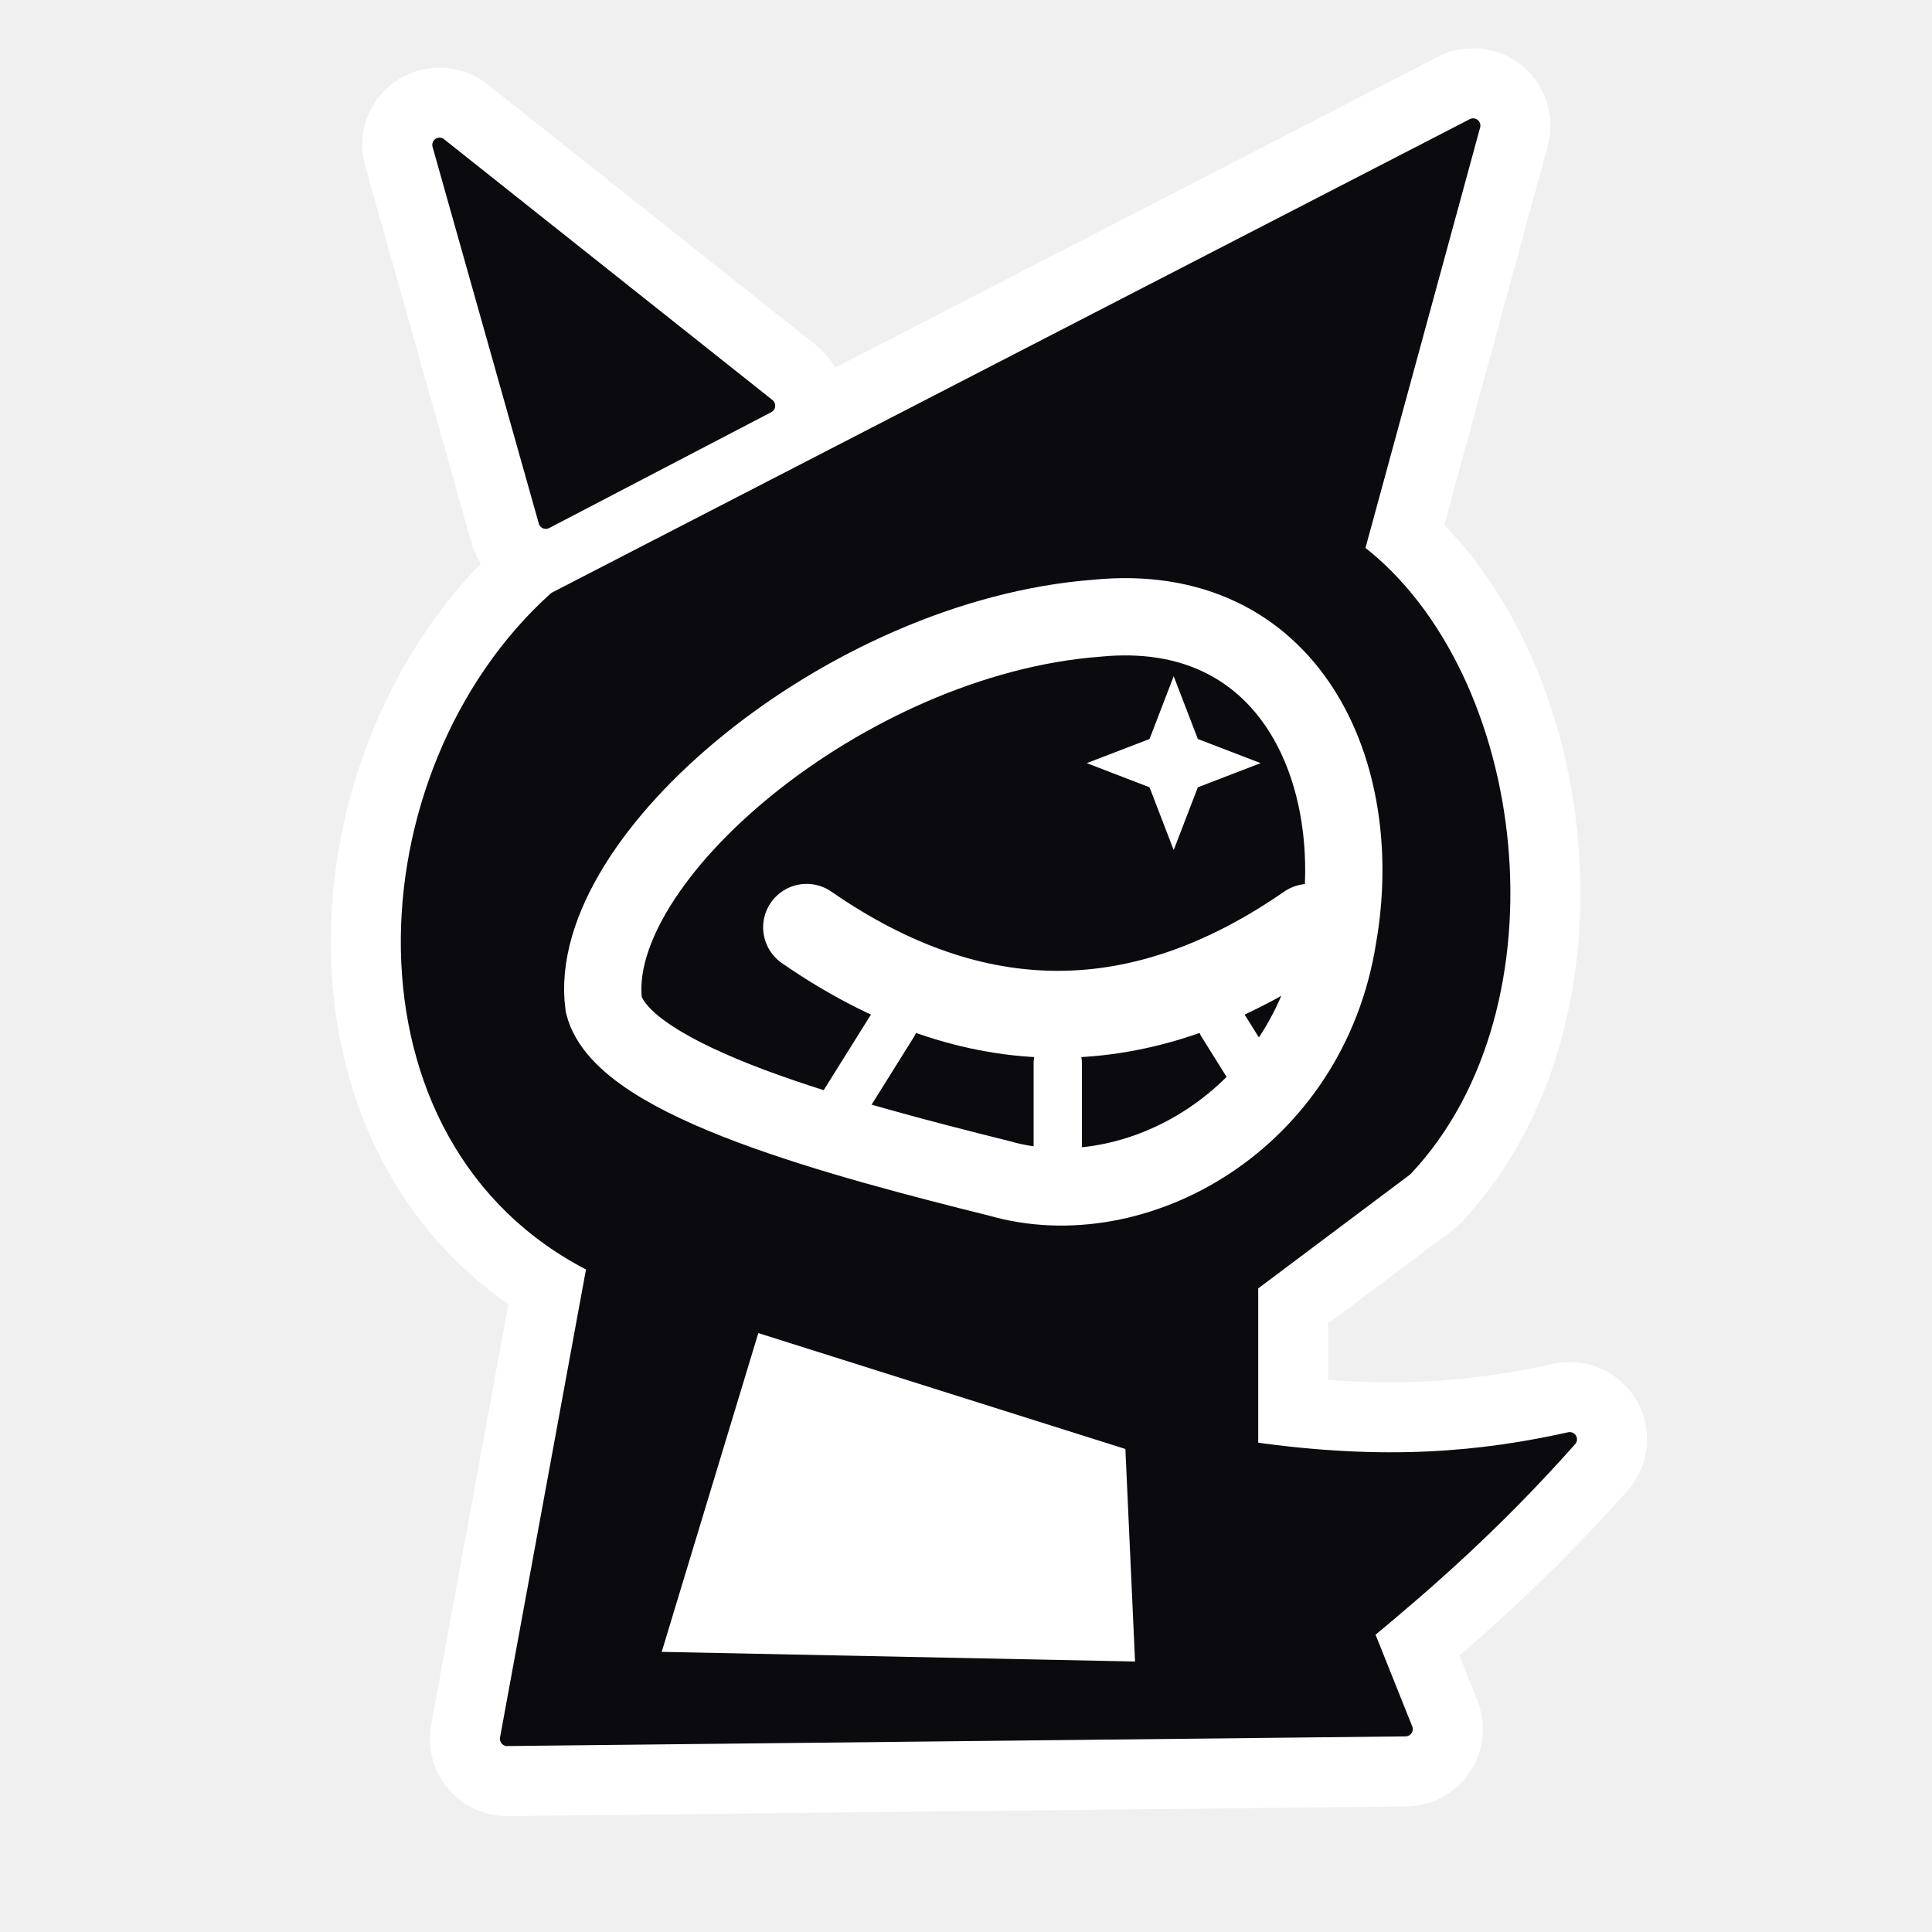
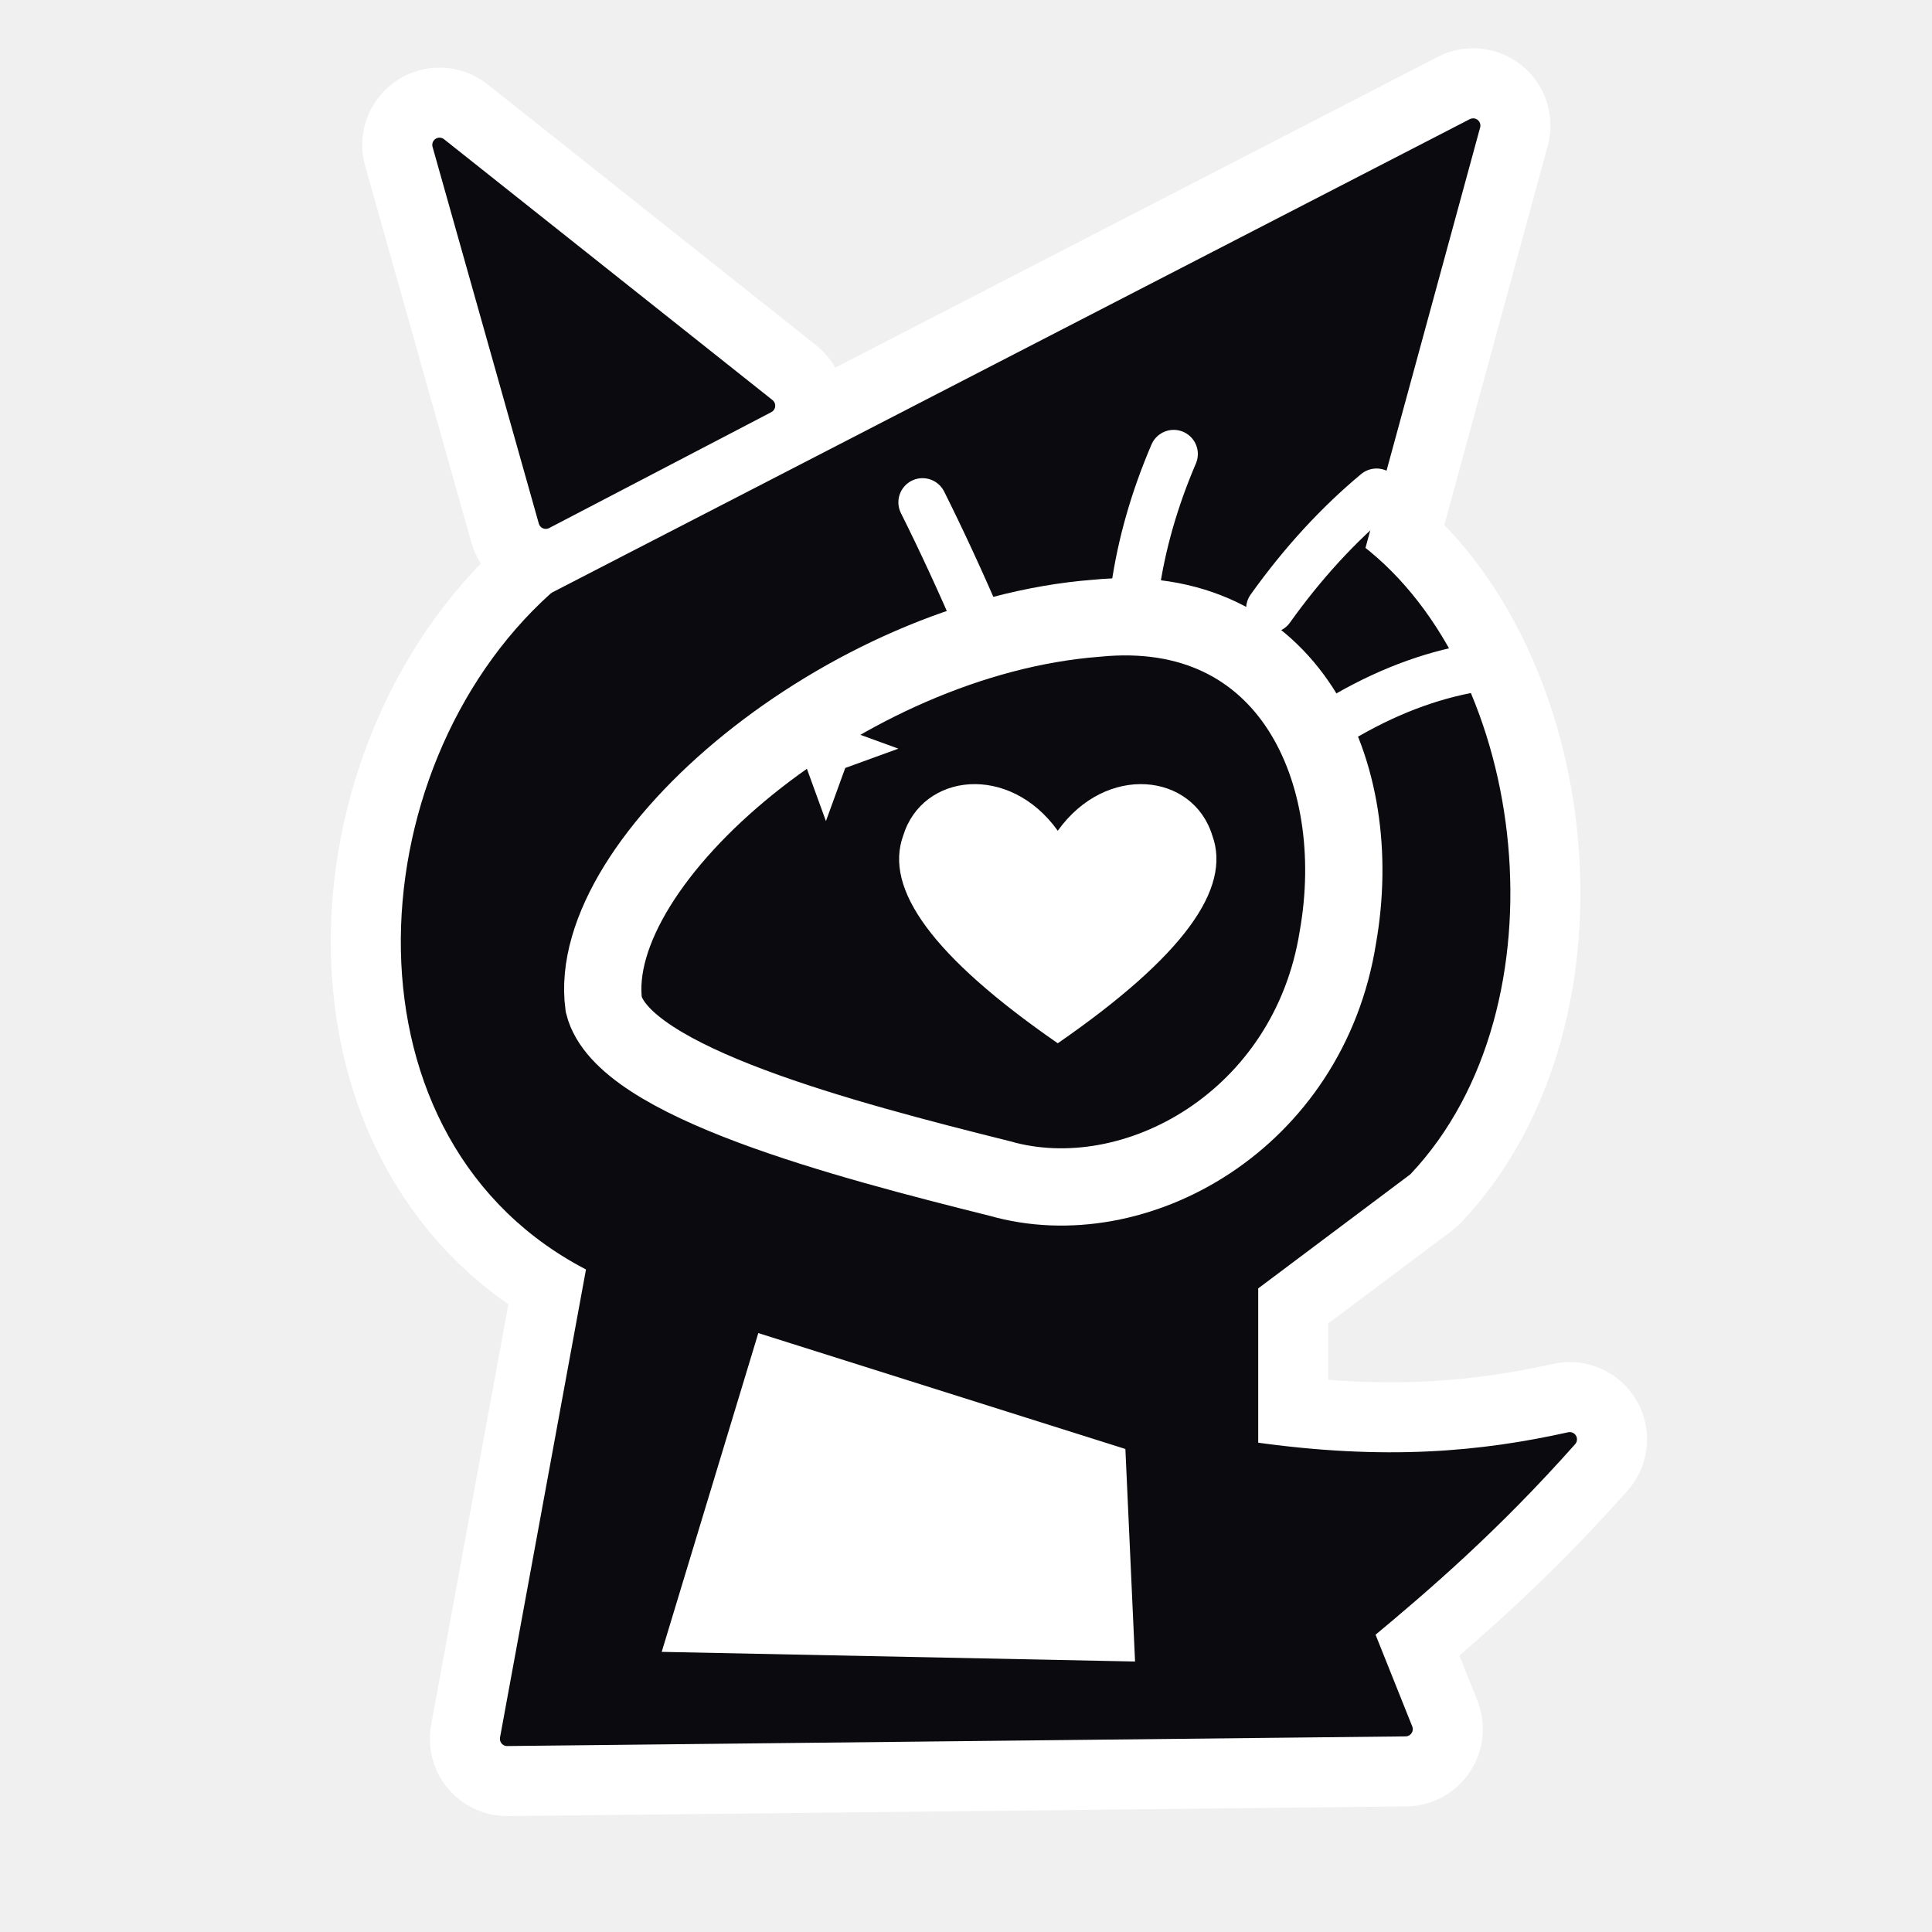
<svg xmlns="http://www.w3.org/2000/svg" class="bot-cat playful" viewBox="0 0 165 200" role="img" width="512" height="512" data-variant="1">
  <g class="body">
    <g fill="#fff" stroke="#fff" stroke-width="16" stroke-linejoin="round">
      <path d="M40 62 L135 13 L123 57 C140 70 144 104 128 121 L112 133 L112 150 C126 152 136 151 145 149 C137 158 130 164 124 169 L128 179 L35 180 L44 131 C18 118 20 80 40 62 Z" />
      <path d="M28 15 L62 42 L39 54 Z" />
    </g>
    <path d="M40 62 L135 13 L123 57 C140 70 144 104 128 121 L112 133 L112 150 C126 152 136 151 145 149 C137 158 130 164 124 169 L128 179 L35 180 L44 131 C18 118 20 80 40 62 Z" fill="#0b0a0f" stroke="#0b0a0f" stroke-width="1.5" stroke-linejoin="round" />
    <path class="ear ear-l" d="M28 15 L62 42 L39 54 Z" fill="#0b0a0f" stroke="#0b0a0f" stroke-width="1.5" stroke-linejoin="round" />
    <path d="M61 138 L99 150 L100 172 L51 171 Z" fill="#fff" />
-     <path d="M45 104 C43 89 70 66 96 64 C116 62 124 80 121 97 C118 116 100 126 86 122 C70 118 47 112 45 104 Z" fill="none" stroke="#fff" stroke-width="8" />
-     <path d="M66 96 Q92 114 118 96" fill="none" stroke="#fff" stroke-width="9" stroke-linecap="round" />
-     <path d="M75 106 L70 114 M92 110 L92 119 M109 106 L114 114" stroke="#fff" stroke-width="5" stroke-linecap="round" />
-     <path d="M104 70 L106.5 76.5 L113 79 L106.5 81.5 L104 88 L101.5 81.5 L95 79 L101.5 76.5 Z" fill="#fff" />
+     <path d="M68 70 L70 75.5 L75.5 77.5 L70 79.5 L68 85 L66 79.5 L60.5 77.5 L66 75.5 Z" fill="#fff" />
+     <g class="eye">
+       <path d="M45 104 C43 89 70 66 96 64 C116 62 124 80 121 97 C118 116 100 126 86 122 C70 118 47 112 45 104 Z" fill="none" stroke="#fff" stroke-width="8" />
+       <path d="M92 108 C79 99 74 92 76 86.5 C78 80 87 79 92 86 C97 79 106 80 108 86.5 C110 92 105 99 92 108 Z" fill="#fff" />
+       <path d="M84 65 Q81 58 78 52 M100 61 Q101 54 104 47 M114 63 Q119 56 125 51 M122 74 Q129 70 136 69" fill="none" stroke="#fff" stroke-width="5" stroke-linecap="round" />
+     </g>
  </g>
</svg>
